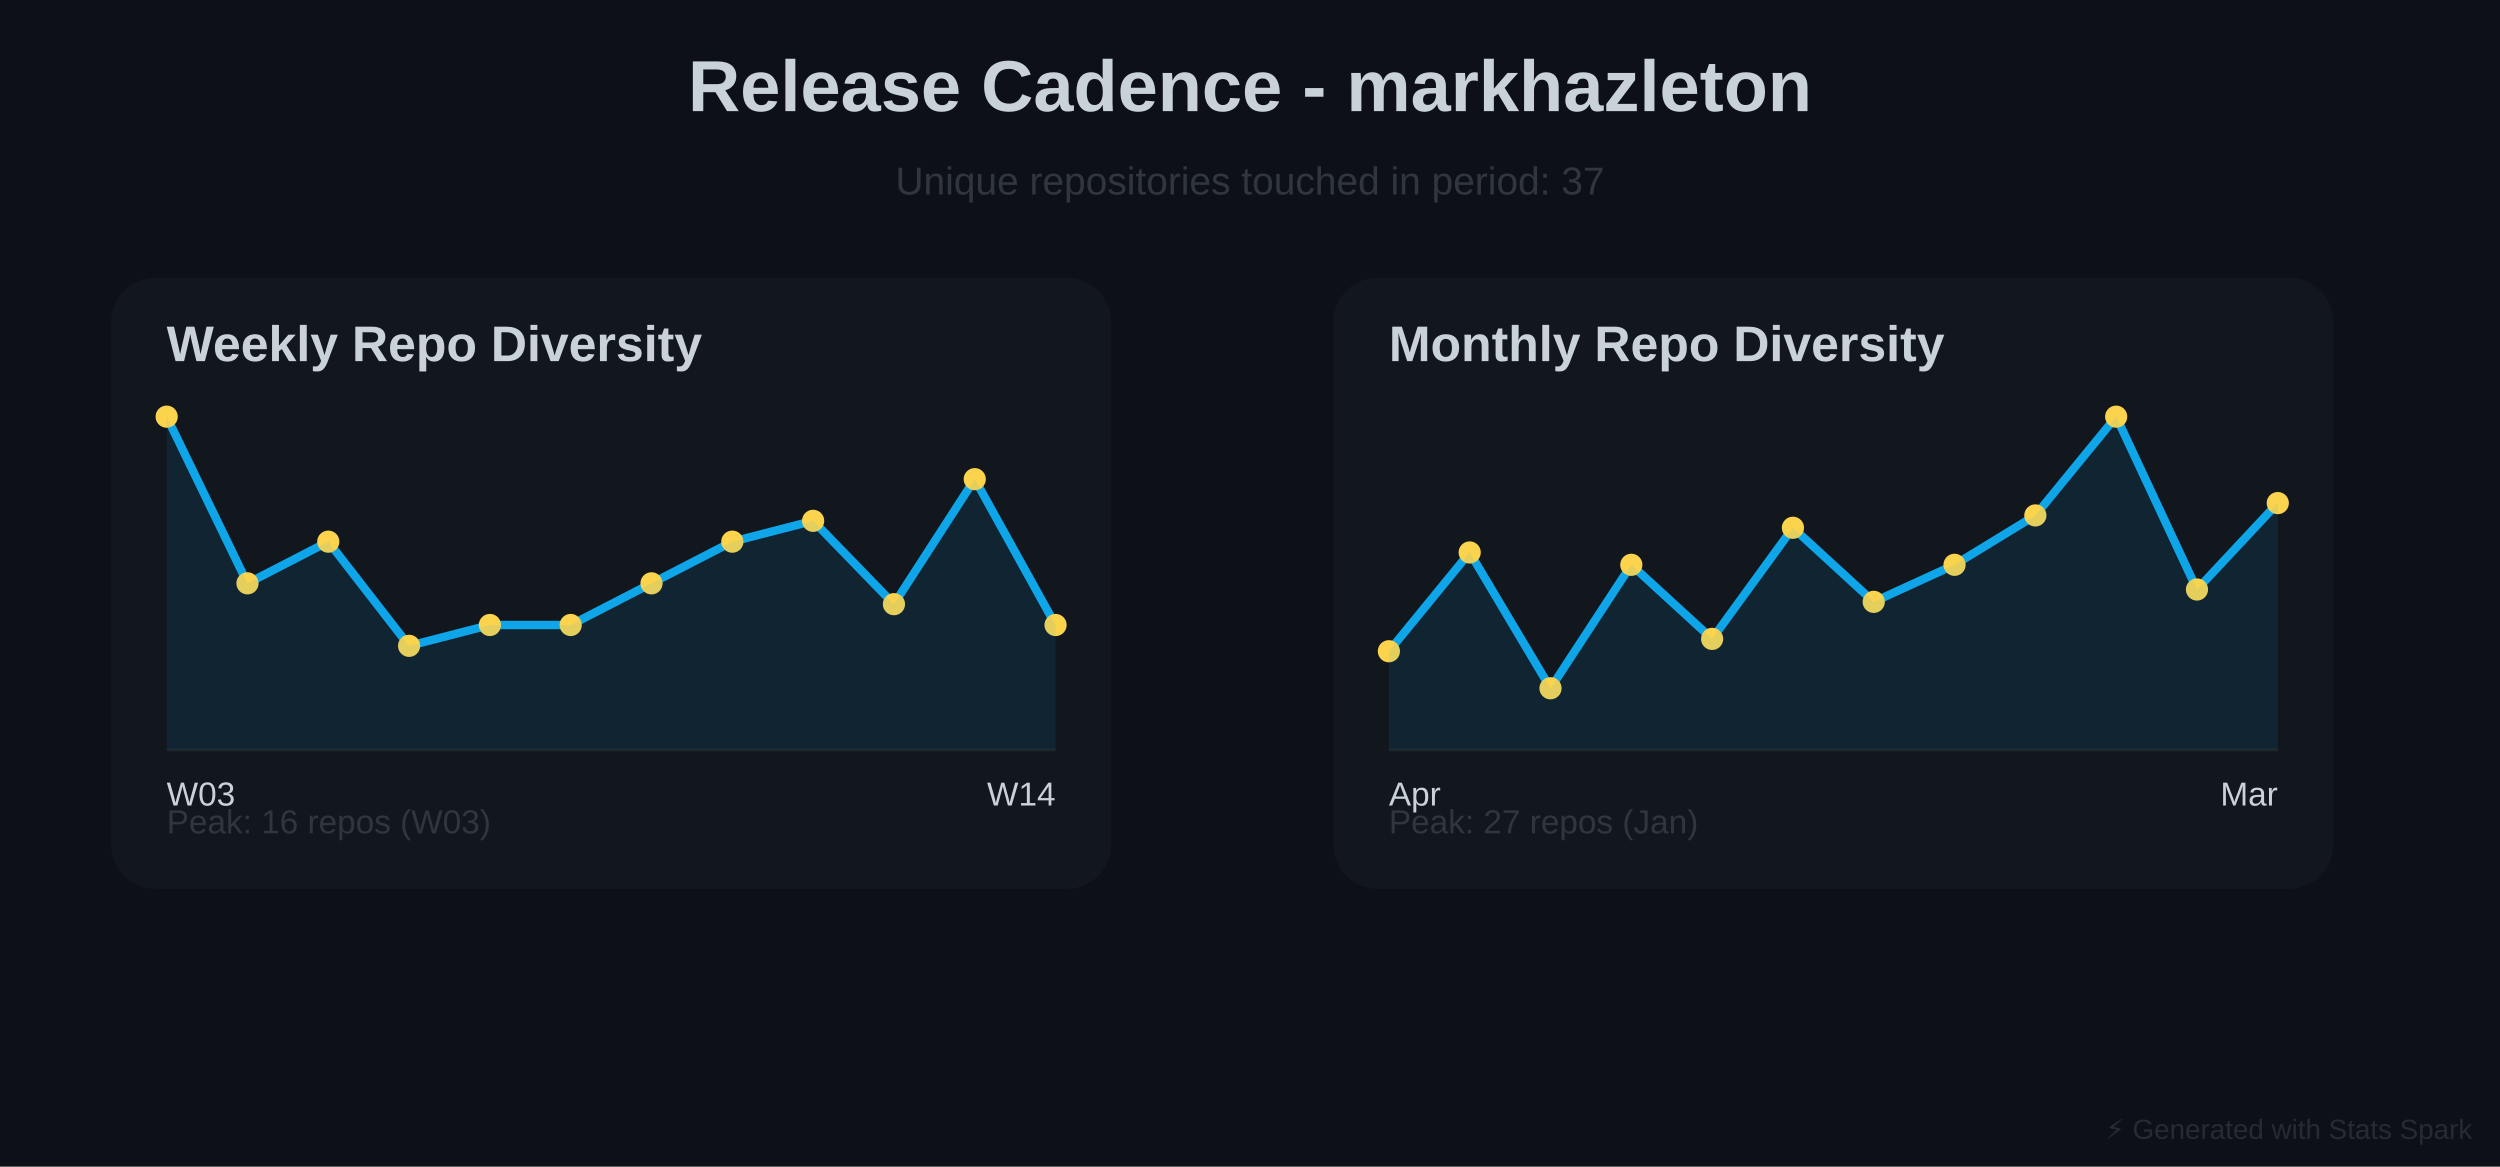
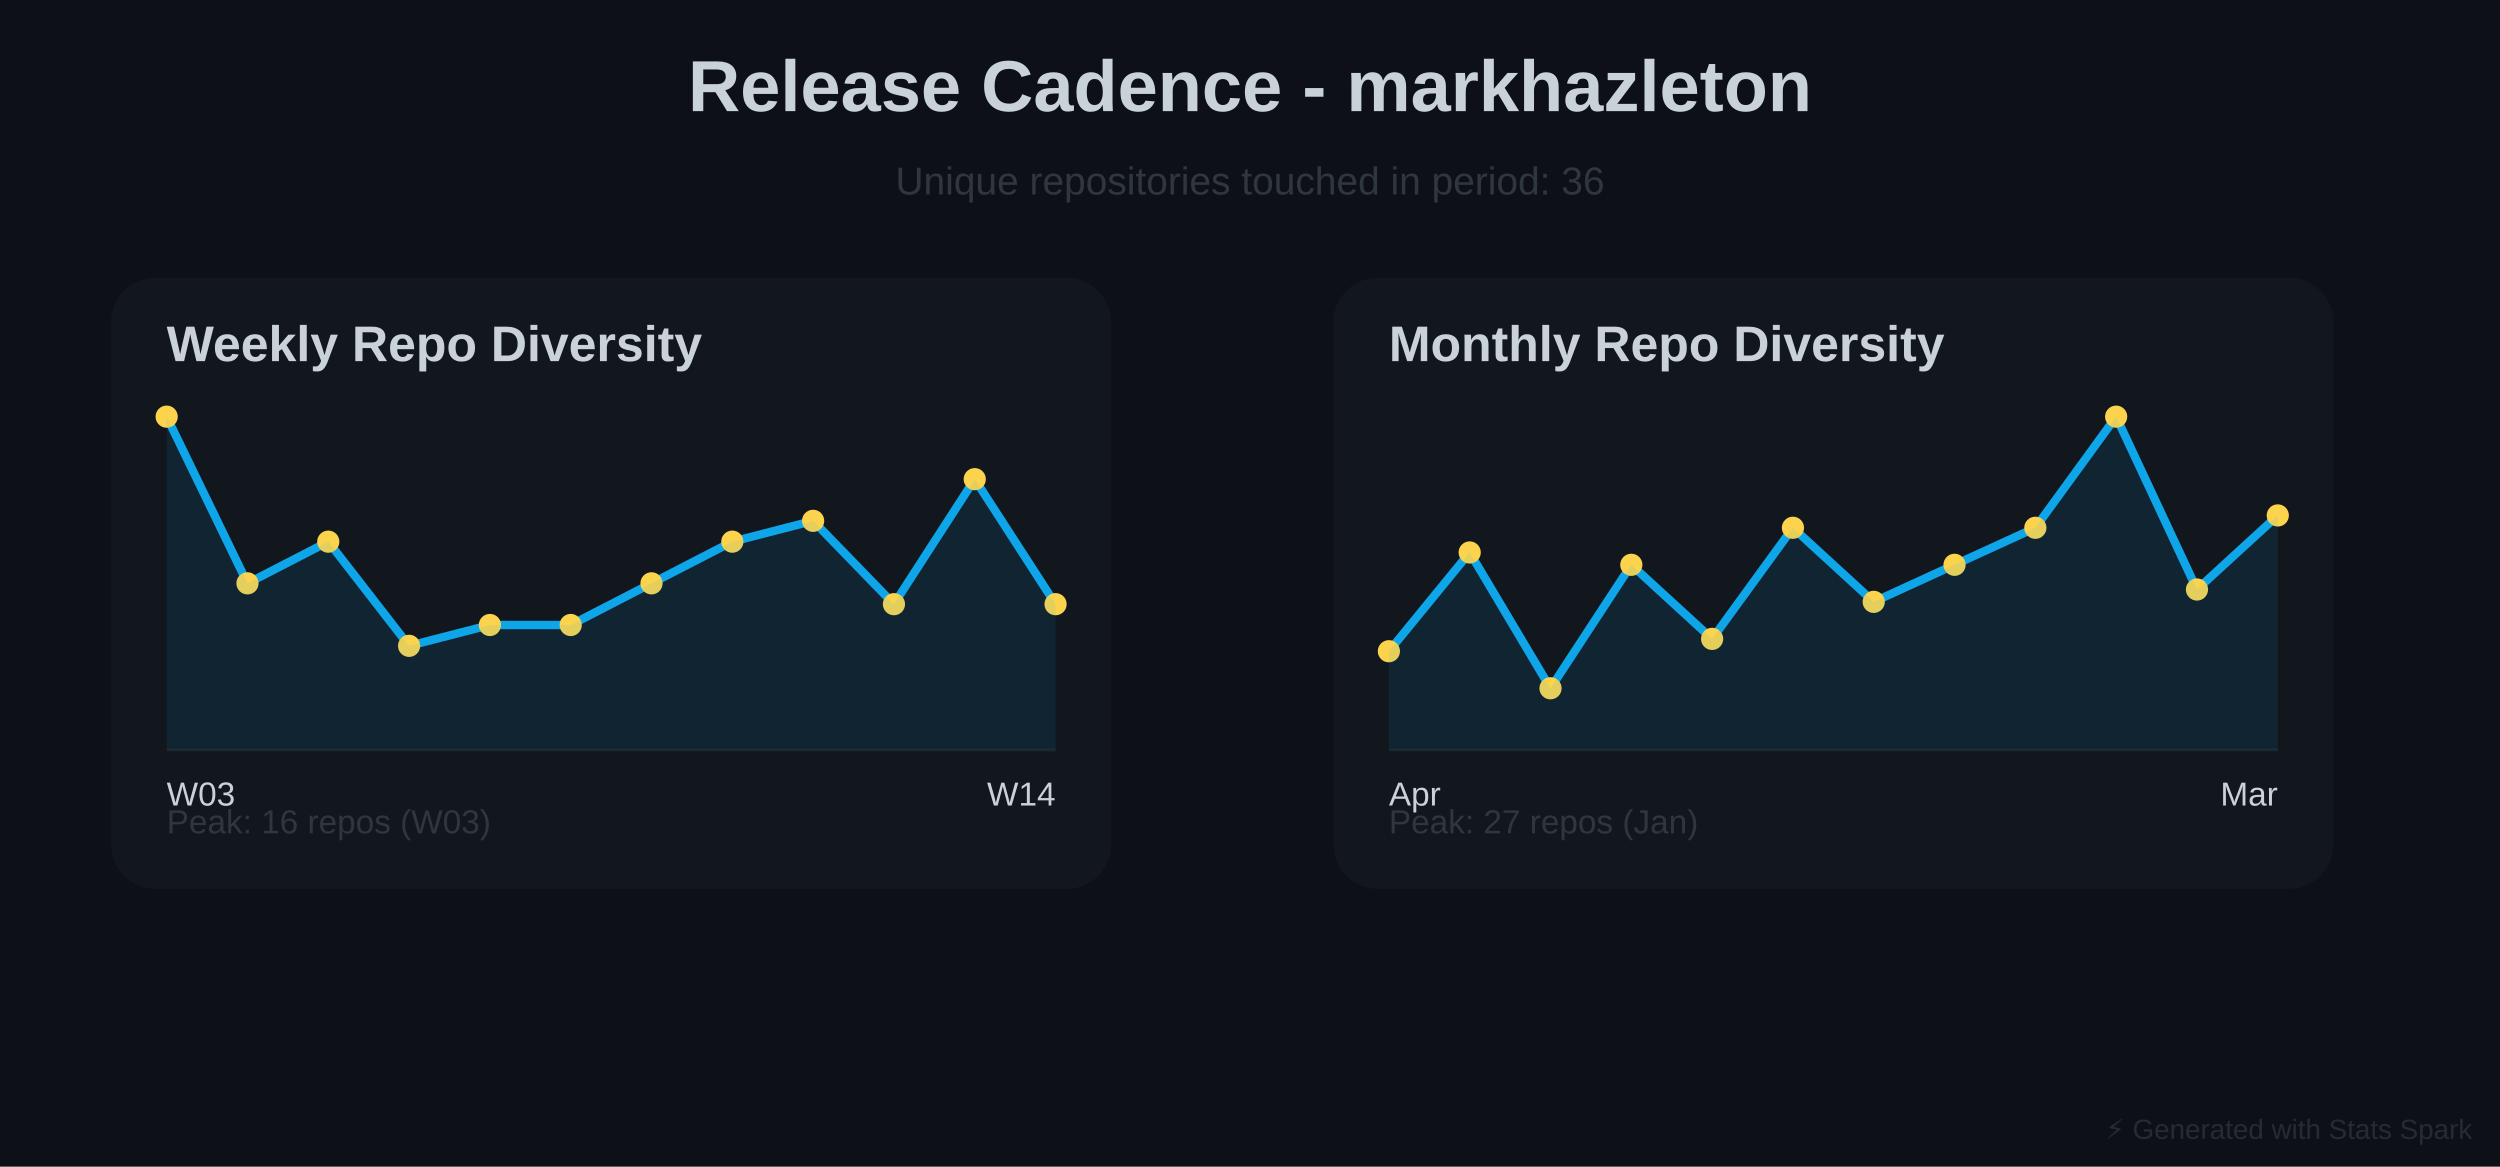
<svg xmlns="http://www.w3.org/2000/svg" baseProfile="full" height="420" version="1.1" width="900">
  <defs />
  <rect fill="#0D1117" height="420" width="900" x="0" y="0" />
  <text fill="#C9D1D9" font-family="Arial, sans-serif" font-size="26px" font-weight="bold" text-anchor="middle" x="450" y="40">Release Cadence - markhazleton</text>
-   <text fill="#30363D" font-family="Arial, sans-serif" font-size="14px" text-anchor="middle" x="450" y="70">Unique repositories touched in period: 37</text>
+   <text fill="#30363D" font-family="Arial, sans-serif" font-size="14px" text-anchor="middle" x="450" y="70">Unique repositories touched in period: 36</text>
  <rect fill="#30363D" height="220" opacity="0.15" rx="16" width="360" x="40" y="100" />
  <text fill="#C9D1D9" font-family="Arial, sans-serif" font-size="18px" font-weight="bold" x="60" y="130">Weekly Repo Diversity</text>
  <line opacity="0.4" stroke="#30363D" stroke-width="1" x1="60" x2="380" y1="270" y2="270" />
-   <polyline fill="none" points="60.0,150.0 89.091,210.0 118.182,195.0 147.273,232.5 176.364,225.0 205.455,225.0 234.545,210.0 263.636,195.0 292.727,187.5 321.818,217.5 350.909,172.5 380.0,225.0" stroke="#0EA5E9" stroke-linecap="round" stroke-linejoin="round" stroke-width="3" />
+   <polyline fill="none" points="60.0,150.0 89.091,210.0 118.182,195.0 147.273,232.5 176.364,225.0 205.455,225.0 234.545,210.0 263.636,195.0 292.727,187.5 321.818,217.5 350.909,172.5 380.0,217.5" stroke="#0EA5E9" stroke-linecap="round" stroke-linejoin="round" stroke-width="3" />
  <circle cx="60.0" cy="150.0" fill="#FCD34D" r="4" />
  <circle cx="89.091" cy="210.0" fill="#FCD34D" r="4" />
  <circle cx="118.182" cy="195.0" fill="#FCD34D" r="4" />
  <circle cx="147.273" cy="232.5" fill="#FCD34D" r="4" />
  <circle cx="176.364" cy="225.0" fill="#FCD34D" r="4" />
  <circle cx="205.455" cy="225.0" fill="#FCD34D" r="4" />
  <circle cx="234.545" cy="210.0" fill="#FCD34D" r="4" />
  <circle cx="263.636" cy="195.0" fill="#FCD34D" r="4" />
  <circle cx="292.727" cy="187.5" fill="#FCD34D" r="4" />
  <circle cx="321.818" cy="217.5" fill="#FCD34D" r="4" />
  <circle cx="350.909" cy="172.5" fill="#FCD34D" r="4" />
-   <circle cx="380.0" cy="225.0" fill="#FCD34D" r="4" />
-   <polygon fill="#0EA5E9" opacity="0.1" points="60.0,150.0 89.091,210.0 118.182,195.0 147.273,232.5 176.364,225.0 205.455,225.0 234.545,210.0 263.636,195.0 292.727,187.5 321.818,217.5 350.909,172.5 380.0,225.0 380,270 60,270" />
+   <circle cx="380.0" cy="217.5" fill="#FCD34D" r="4" />
+   <polygon fill="#0EA5E9" opacity="0.1" points="60.0,150.0 89.091,210.0 118.182,195.0 147.273,232.5 176.364,225.0 205.455,225.0 234.545,210.0 263.636,195.0 292.727,187.5 321.818,217.5 350.909,172.5 380.0,217.5 380,270 60,270" />
  <text fill="#C9D1D9" font-family="Arial, sans-serif" font-size="12px" x="60" y="290">W03</text>
  <text fill="#C9D1D9" font-family="Arial, sans-serif" font-size="12px" text-anchor="end" x="380" y="290">W14</text>
  <text fill="#30363D" font-family="Arial, sans-serif" font-size="12px" x="60" y="300">Peak: 16 repos (W03)</text>
  <rect fill="#30363D" height="220" opacity="0.15" rx="16" width="360" x="480" y="100" />
  <text fill="#C9D1D9" font-family="Arial, sans-serif" font-size="18px" font-weight="bold" x="500" y="130">Monthly Repo Diversity</text>
  <line opacity="0.4" stroke="#30363D" stroke-width="1" x1="500" x2="820" y1="270" y2="270" />
-   <polyline fill="none" points="500.0,234.444 529.091,198.889 558.182,247.778 587.273,203.333 616.364,230.0 645.455,190.0 674.545,216.667 703.636,203.333 732.727,185.556 761.818,150.0 790.909,212.222 820.0,181.111" stroke="#0EA5E9" stroke-linecap="round" stroke-linejoin="round" stroke-width="3" />
+   <polyline fill="none" points="500.0,234.444 529.091,198.889 558.182,247.778 587.273,203.333 616.364,230.0 645.455,190.0 674.545,216.667 703.636,203.333 732.727,190.0 761.818,150.0 790.909,212.222 820.0,185.556" stroke="#0EA5E9" stroke-linecap="round" stroke-linejoin="round" stroke-width="3" />
  <circle cx="500.0" cy="234.444" fill="#FCD34D" r="4" />
  <circle cx="529.091" cy="198.889" fill="#FCD34D" r="4" />
  <circle cx="558.182" cy="247.778" fill="#FCD34D" r="4" />
  <circle cx="587.273" cy="203.333" fill="#FCD34D" r="4" />
  <circle cx="616.364" cy="230.0" fill="#FCD34D" r="4" />
  <circle cx="645.455" cy="190.0" fill="#FCD34D" r="4" />
  <circle cx="674.545" cy="216.667" fill="#FCD34D" r="4" />
  <circle cx="703.636" cy="203.333" fill="#FCD34D" r="4" />
-   <circle cx="732.727" cy="185.556" fill="#FCD34D" r="4" />
+   <circle cx="732.727" cy="190.0" fill="#FCD34D" r="4" />
  <circle cx="761.818" cy="150.0" fill="#FCD34D" r="4" />
  <circle cx="790.909" cy="212.222" fill="#FCD34D" r="4" />
-   <circle cx="820.0" cy="181.111" fill="#FCD34D" r="4" />
-   <polygon fill="#0EA5E9" opacity="0.1" points="500.0,234.444 529.091,198.889 558.182,247.778 587.273,203.333 616.364,230.0 645.455,190.0 674.545,216.667 703.636,203.333 732.727,185.556 761.818,150.0 790.909,212.222 820.0,181.111 820,270 500,270" />
+   <circle cx="820.0" cy="185.556" fill="#FCD34D" r="4" />
+   <polygon fill="#0EA5E9" opacity="0.1" points="500.0,234.444 529.091,198.889 558.182,247.778 587.273,203.333 616.364,230.0 645.455,190.0 674.545,216.667 703.636,203.333 732.727,190.0 761.818,150.0 790.909,212.222 820.0,185.556 820,270 500,270" />
  <text fill="#C9D1D9" font-family="Arial, sans-serif" font-size="12px" x="500" y="290">Apr</text>
  <text fill="#C9D1D9" font-family="Arial, sans-serif" font-size="12px" text-anchor="end" x="820" y="290">Mar</text>
  <text fill="#30363D" font-family="Arial, sans-serif" font-size="12px" x="500" y="300">Peak: 27 repos (Jan)</text>
  <text fill="#30363D" font-family="Arial, sans-serif" font-size="10px" opacity="0.7" text-anchor="end" x="890" y="410">⚡ Generated with Stats Spark</text>
</svg>
